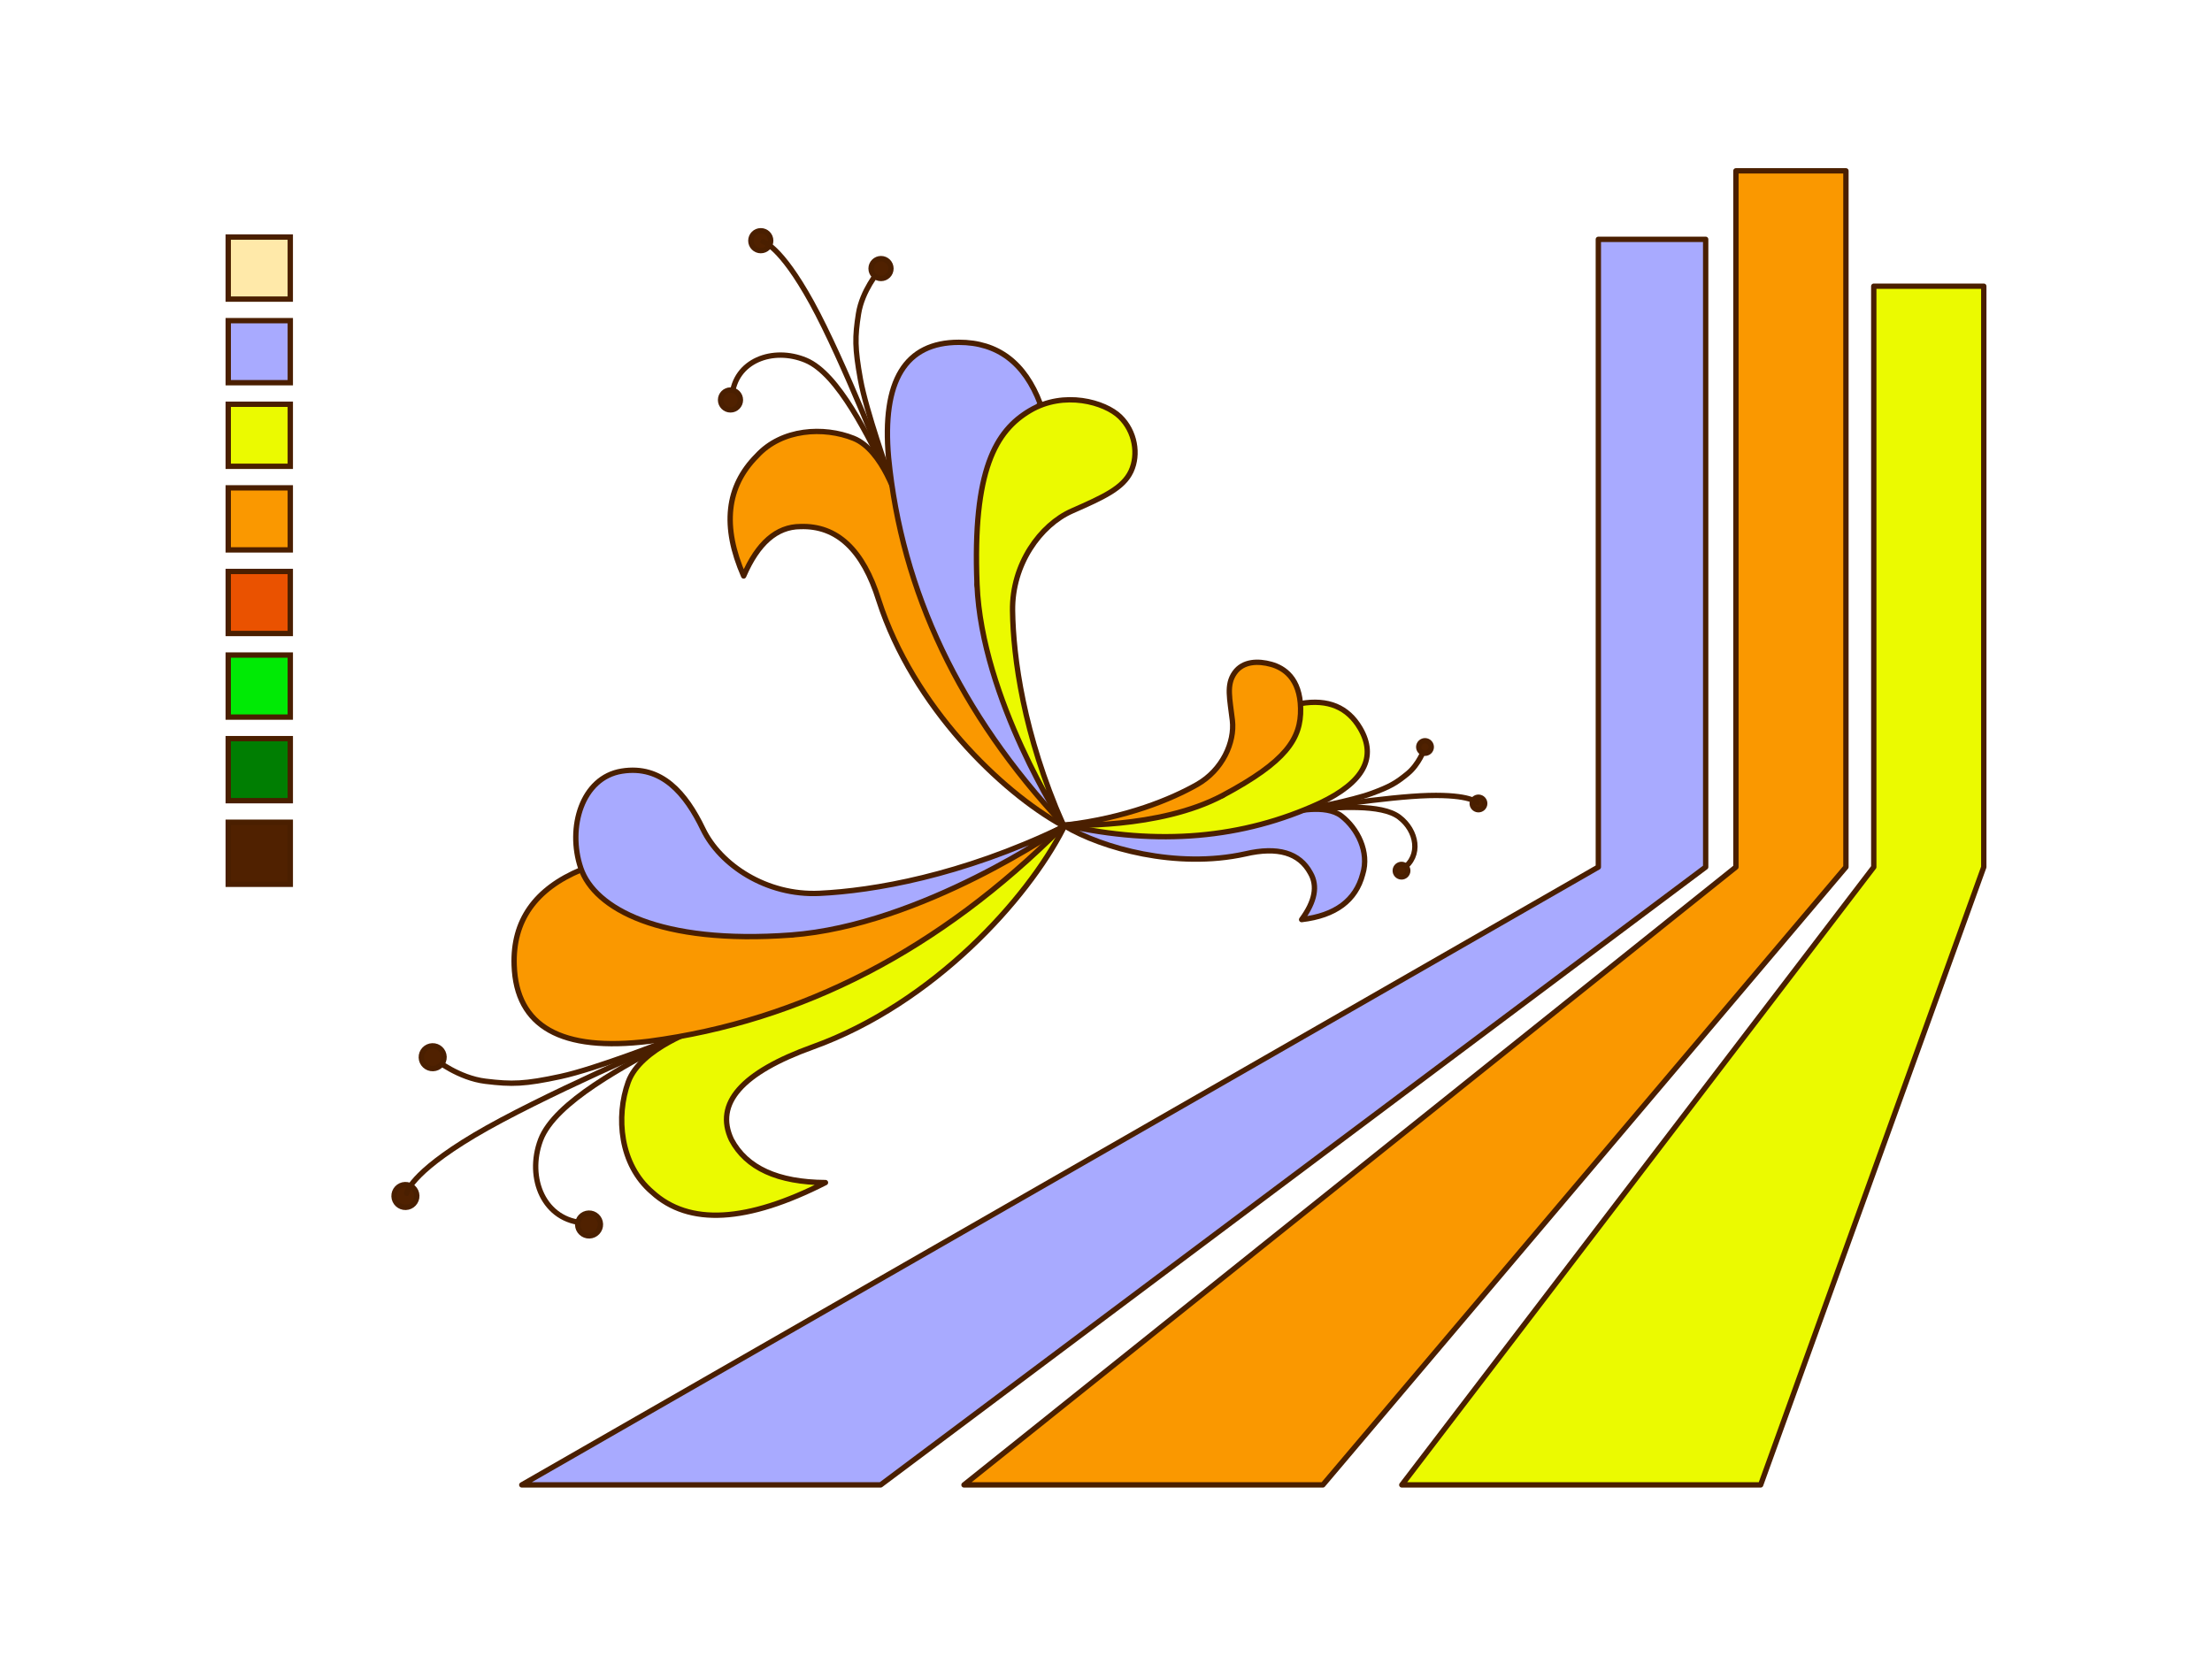
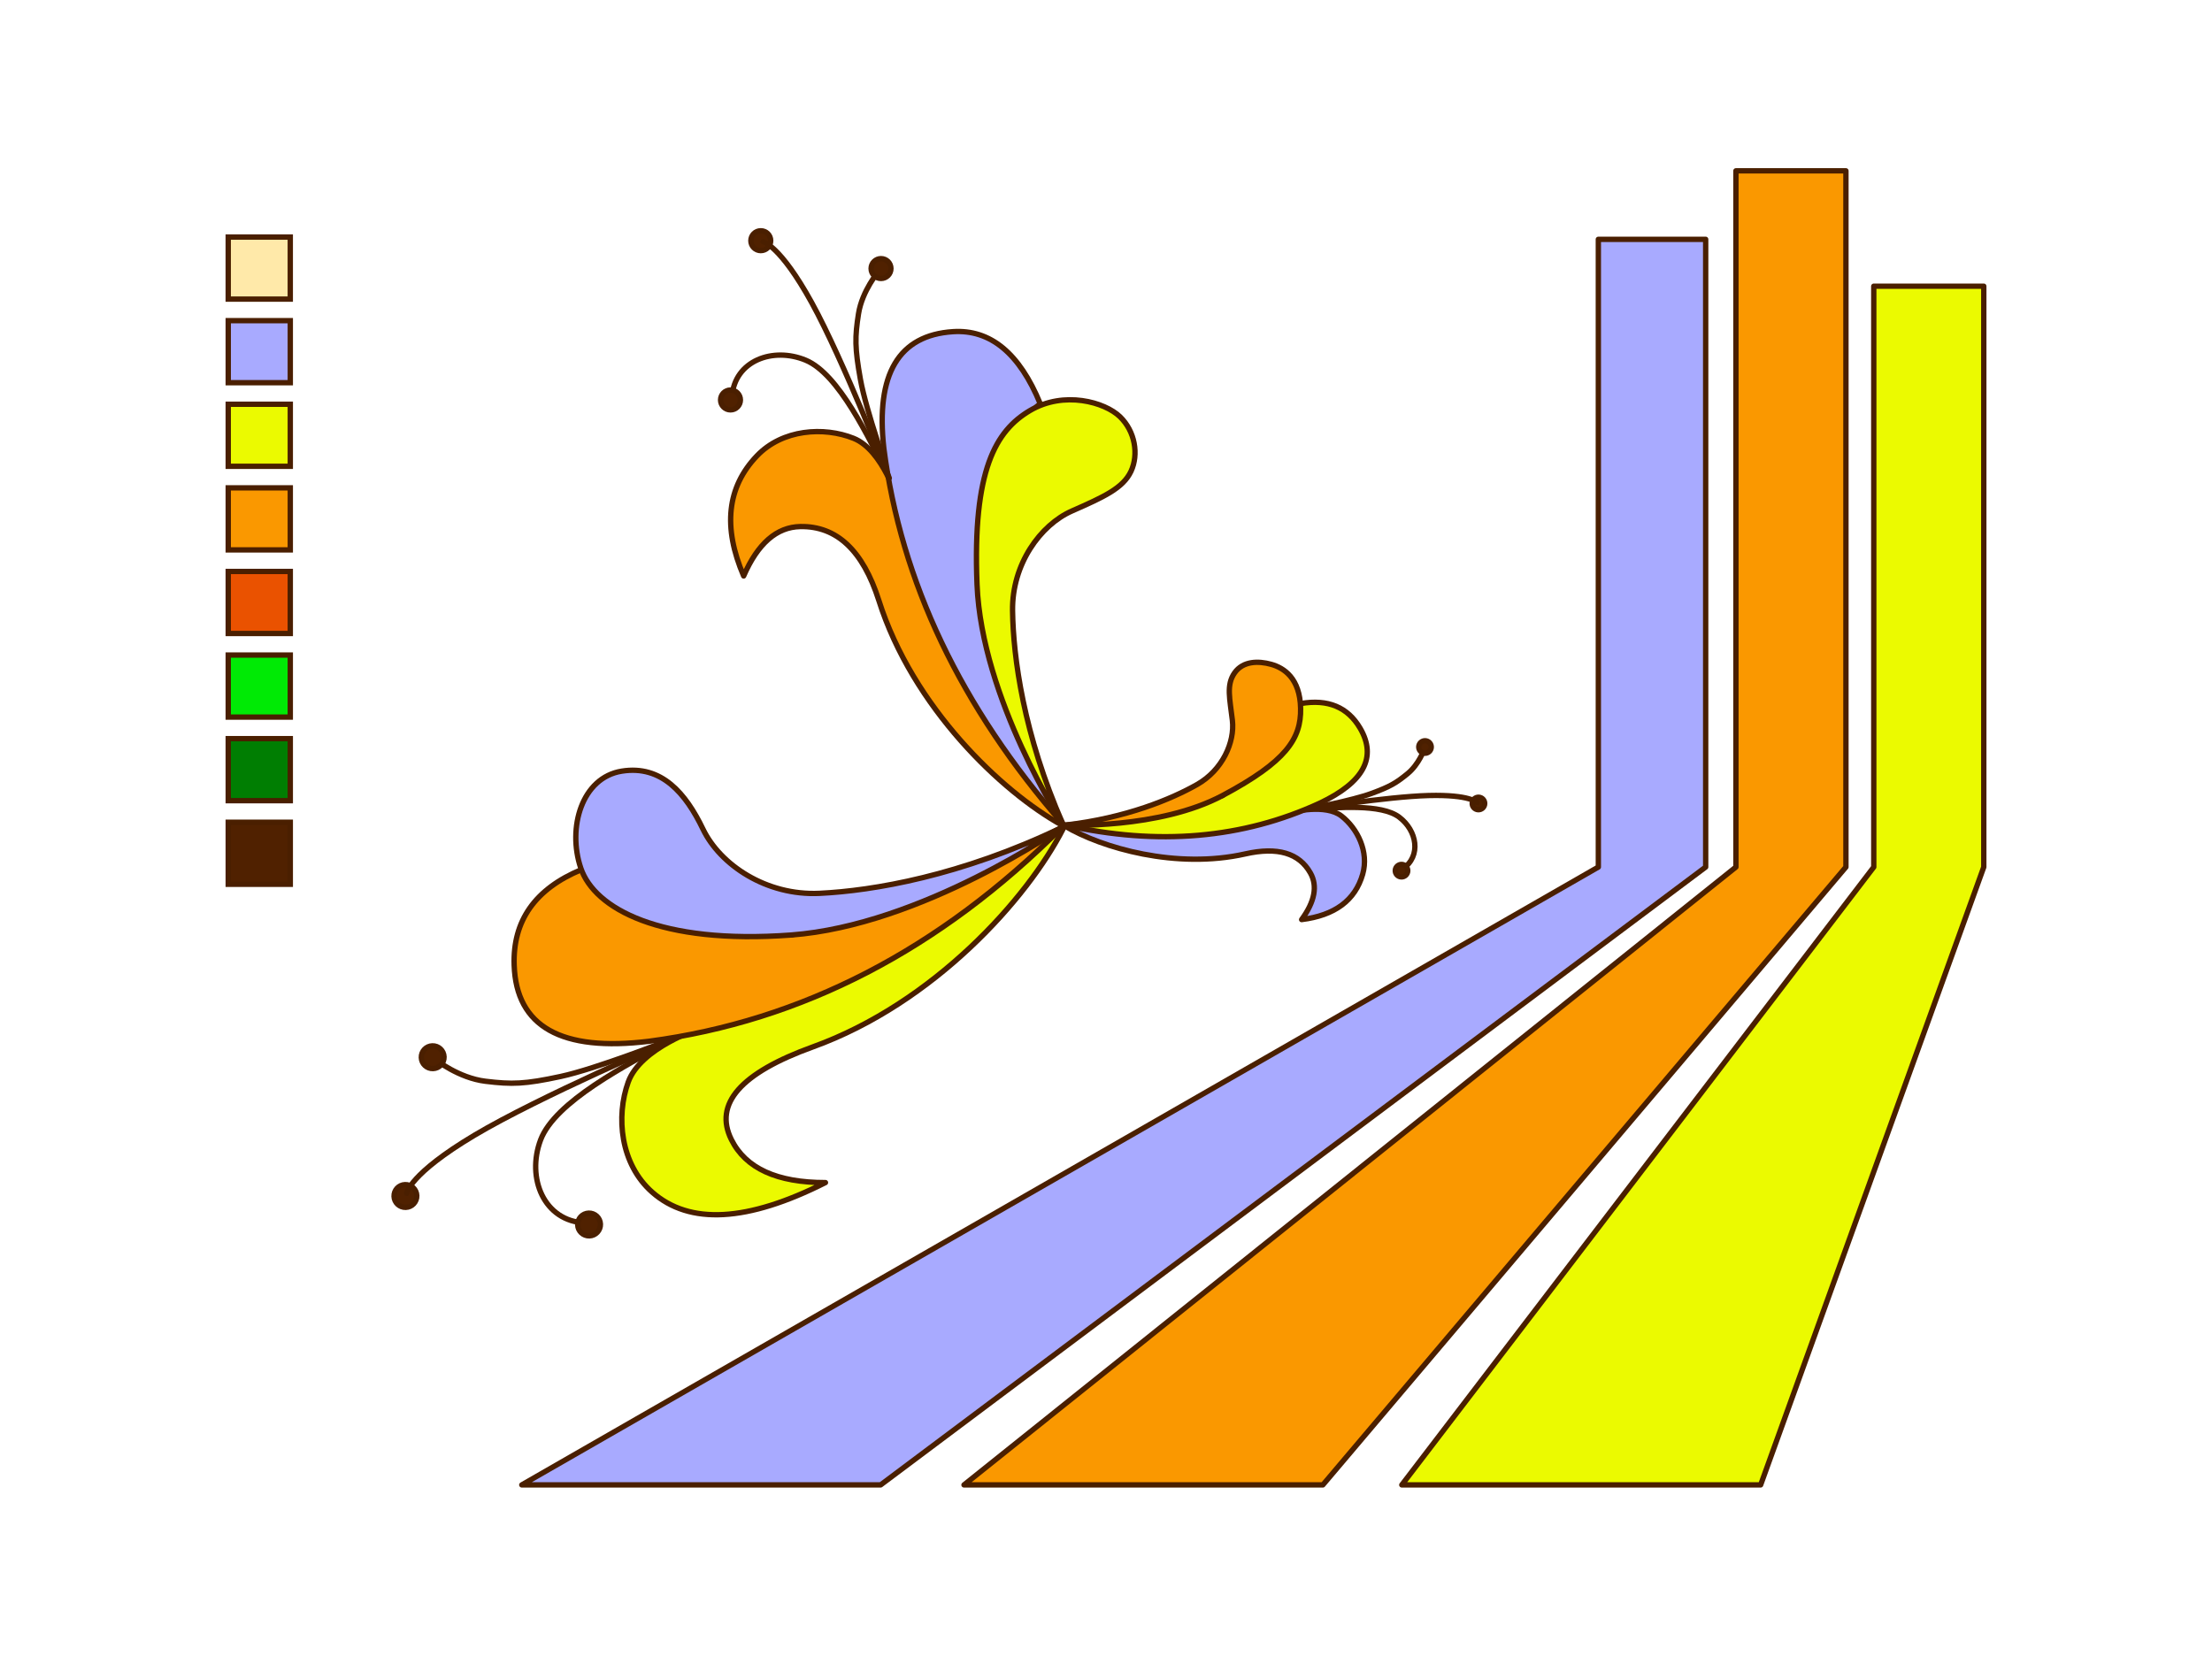
<svg xmlns="http://www.w3.org/2000/svg" width="100%" height="100%" version="1.1" style="stroke-linecap: round; stroke-linejoin: round; stroke-miterlimit: 20; background: rgba(255, 233, 169, 1);" viewBox="547.754 169.538 827.913 619.841">
-   <defs id="SvgjsDefs50430">
+   <defs id="SvgjsDefs1298">
    <locks id="locks" />
  </defs>
  <svg id="S-b0-a4ef62" style="overflow: visible; pointer-events: all;" data-disabled="false" data-hidden="false">
    <rect id="R-cb-a13742" width="23.226" height="23.226" style="stroke: rgb(74, 31, 0); stroke-opacity: 1; stroke-width: 2; fill: rgb(255, 233, 169); fill-opacity: 1;" stroke-linecap="butt" stroke-linejoin="miter" stroke-miterlimit="20" transform="matrix(1,0,0,1,633.1735,258.2862)" />
    <rect id="R-98-389cda" width="23.226" height="23.226" style="stroke: rgb(74, 31, 0); stroke-opacity: 1; stroke-width: 2; fill: rgb(168, 170, 255); fill-opacity: 1;" stroke-linecap="butt" stroke-linejoin="miter" stroke-miterlimit="20" transform="matrix(1,0,0,1,633.1785,289.5797)" />
    <rect id="R-06-09978f" width="23.226" height="23.226" style="stroke: rgb(74, 31, 0); stroke-opacity: 1; stroke-width: 2; fill: rgb(235, 250, 0); fill-opacity: 1;" stroke-linecap="butt" stroke-linejoin="miter" stroke-miterlimit="20" transform="matrix(1,0,0,1,633.1785,320.8754)" />
    <rect id="R-ab-9467c4" width="23.226" height="23.226" style="stroke: rgb(74, 31, 0); stroke-opacity: 1; stroke-width: 2; fill: rgb(250, 152, 0); fill-opacity: 1;" stroke-linecap="butt" stroke-linejoin="miter" stroke-miterlimit="20" transform="matrix(1,0,0,1,633.1785,352.1712)" />
    <rect id="R-d4-c0ef37" width="23.226" height="23.226" style="stroke: rgb(74, 31, 0); stroke-opacity: 1; stroke-width: 2; fill: rgb(234, 82, 0); fill-opacity: 1;" stroke-linecap="butt" stroke-linejoin="miter" stroke-miterlimit="20" transform="matrix(1,0,0,1,633.1785,383.4669)" />
    <rect id="R-a2-c4025b" width="23.226" height="23.226" style="stroke: rgb(74, 31, 0); stroke-opacity: 1; stroke-width: 2; fill: rgb(0, 234, 5); fill-opacity: 1;" stroke-linecap="butt" stroke-linejoin="miter" stroke-miterlimit="20" transform="matrix(1,0,0,1,633.1785,414.7627)" />
    <rect id="R-94-fbfa32" width="23.226" height="23.226" style="stroke: rgb(74, 31, 0); stroke-opacity: 1; stroke-width: 2; fill: rgb(0, 126, 2); fill-opacity: 1;" stroke-linecap="butt" stroke-linejoin="miter" stroke-miterlimit="20" transform="matrix(1,0,0,1,633.1785,446.0585)" />
    <rect id="R-17-8a19cc" width="23.226" height="23.226" style="stroke: rgb(74, 31, 0); stroke-opacity: 1; stroke-width: 2; fill: rgb(80, 33, 0); fill-opacity: 1;" stroke-linecap="butt" stroke-linejoin="miter" stroke-miterlimit="20" transform="matrix(1,0,0,1,633.1785,477.3542)" />
    <g id="G-a7-896fd2" transform="matrix(1,0,0,1,-882.9995,-123.2261)">
      <polygon id="P-d0-84b712" points="1324.633,518.279 1324.633,283.287 1364.805,283.287 1364.805,518.279 1056.009,749.579 921.697,749.579" style="stroke: rgb(74, 31, 0); stroke-opacity: 1; stroke-width: 2; fill: rgb(168, 170, 255); fill-opacity: 1;" transform="matrix(1,0,0,1,704.3527,99.0737)" />
      <polygon id="P-86-b3167d" points="1275.614,524.923 1275.614,264.287 1316.786,264.287 1316.786,524.923 1121.009,756.224 986.697,756.224" style="stroke: rgb(74, 31, 0); stroke-opacity: 1; stroke-width: 2px; fill: rgb(250, 152, 0); fill-opacity: 1;" transform="matrix(1,0,0,1,804.8649,92.42865)" />
      <polygon id="P-30-2cf561" points="1227.349,513.732 1227.349,296.287 1268.521,296.287 1268.521,513.732 1185.009,745.032 1050.697,745.032" style="stroke: rgb(74, 31, 0); stroke-opacity: 1; stroke-width: 2px; fill: rgb(235, 250, 0); fill-opacity: 1;" transform="matrix(1,0,0,1,904.7254,103.6204)" />
    </g>
  </svg>
  <svg id="S-ba-70dac7" style="overflow: visible; pointer-events: all;">
    <path id="P-81-040c24" d="M880.573 348.691C872.786 333.038 861.589 309.482 849.321 304.386S822.729 304.538 821.719 318.008 " style="stroke: rgb(74, 31, 0); stroke-opacity: 1; stroke-width: 2px; fill: rgb(80, 33, 0); fill-opacity: 0;" transform="matrix(1,0,0,1,0,0)" />
    <path id="P-45-04500a" d="M880.472 347.401S871.921 323.391 869.8 311.601S867.714 295.699 869.077 287.008S876.657 271.029 876.657 271.029S876.657 271.029 876.657 271.029 " style="stroke: rgb(74, 31, 0); stroke-opacity: 1; stroke-width: 2; fill: rgb(80, 33, 0); fill-opacity: 0;" transform="matrix(1,0,0,1,0,0)" />
    <circle id="C-50-bc2b3a" r="3.717" cx="0" cy="0" style="stroke: rgb(74, 31, 0); stroke-opacity: 1; stroke-width: 2; fill: rgb(80, 33, 0); fill-opacity: 1;" transform="matrix(1,0,0,1,832.5018,259.6413)" />
    <circle id="C-ab-5bf860" r="3.717" cx="0" cy="0" style="stroke: rgb(74, 31, 0); stroke-opacity: 1; stroke-width: 2; fill: rgb(80, 33, 0); fill-opacity: 1;" transform="matrix(1,0,0,1,877.5049,270.0737)" />
-     <path id="P-2e-0b2fed" d="M931.215 444.041S895.464 381.355 893.022 373.215S870.059 323.268 870.059 323.268S864.5 303.755 853.358 299.298S826.501 295.639 817.142 305.89Q800.05 323.059 812.204 350.825Q820.139 332.394 833.411 332.332Q853.981 331.604 862.785 359.94C875.687 399.967 908.888 431.683 931.215 444.041 " style="stroke: rgb(74, 31, 0); stroke-opacity: 1; stroke-width: 2px; fill: rgb(250, 152, 0); fill-opacity: 1;" transform="matrix(1,0,0,1,13.88794,34.33148)" />
-     <path id="P-50-c207ee" d="M945.56 477.996Q887.724 416.098 880.326 340.878Q876.527 297.688 906.646 297.688Q928.409 297.688 937.092 320.662Q923.435 337.092 913.437 388.332Q921.096 427.49 945.56 477.996 " style="stroke: rgb(74, 31, 0); stroke-opacity: 1; stroke-width: 2px; fill: rgb(168, 170, 255); fill-opacity: 1;" transform="matrix(1,0,0,1,0,0)" />
+     <path id="P-2e-0b2fed" d="M931.215 444.041S895.464 381.355 893.022 373.215S870.059 323.268 870.059 323.268S864.5 303.755 853.358 299.298S826.72 295.844 817.142 305.89Q800.424 323.424 812.204 350.825Q820.141 332.584 833.411 332.332Q853.839 331.944 862.785 359.94C875.474 400.034 908.888 431.683 931.215 444.041 " style="stroke: rgb(74, 31, 0); stroke-opacity: 1; stroke-width: 2px; fill: rgb(250, 152, 0); fill-opacity: 1;" transform="matrix(1,0,0,1,13.88794,34.33148)" />
+     <path id="P-50-c207ee" d="M945.56 477.996Q888.23 412.293 878.553 337.332Q873.915 295.695 904.43 293.699Q925.431 292.326 937.092 320.662Q918.452 335.318 918.756 387.889Q918.765 427.789 945.56 477.996 " style="stroke: rgb(74, 31, 0); stroke-opacity: 1; stroke-width: 2px; fill: rgb(168, 170, 255); fill-opacity: 1;" transform="matrix(1,0,0,1,0,0)" />
    <path id="P-e3-0200bc" d="M945.56 477.996S915.148 431.174 913.437 388.332S920.461 330.792 933.242 323.235S961.306 320.077 966.949 325.547S974.023 339.637 971.068 345.973S960.801 355.614 948.976 360.822S926.489 380.755 926.736 398.166S930.823 444.433 945.56 477.996 " style="stroke: rgb(74, 31, 0); stroke-opacity: 1; stroke-width: 2; fill: rgb(235, 250, 0); fill-opacity: 1;" transform="matrix(1,0,0,1,0,0)" />
    <path id="P-a3-caa510" d="M880.595 348.509S863.479 304.47 851.562 282.83S833.337 260.05 833.337 260.05 " style="stroke: rgb(74, 31, 0); stroke-opacity: 1; stroke-width: 2; fill: rgb(80, 33, 0); fill-opacity: 0;" />
    <circle id="C-55-b832e7" r="3.717" cx="0" cy="0" style="stroke: rgb(74, 31, 0); stroke-opacity: 1; stroke-width: 2; fill: rgb(80, 33, 0); fill-opacity: 1;" transform="matrix(1,0,0,1,821.1646,319.2663)" />
    <g id="G-ac-61aff3">
      <circle id="C-44-cca6ca" r="2.342" cx="0" cy="0" style="stroke: rgb(74, 31, 0); stroke-opacity: 1; stroke-width: 2; fill: rgb(80, 33, 0); fill-opacity: 1;" transform="matrix(0.5056105,0.8627618,-0.8627618,0.5056105,1101.116,470.3251)" />
      <path id="P-19-ee8cde" d="M833.337 315.781S844.12 288.036 851.629 274.402S863.111 260.05 863.111 260.05 " style="stroke: rgb(74, 31, 0); stroke-opacity: 1; stroke-width: 2; fill: rgb(80, 33, 0); fill-opacity: 0;" transform="matrix(0.5056105,0.8627618,-0.8627618,0.5056105,888.5904,-406.1418)" />
      <path id="P-95-0eb97e" d="M821.719 331.59C826.625 321.728 833.68 306.888 841.408 303.677S858.162 303.773 858.799 312.259 " style="stroke: rgb(74, 31, 0); stroke-opacity: 1; stroke-width: 2px; fill: rgb(80, 33, 0); fill-opacity: 0;" transform="matrix(0.5056105,0.8627618,-0.8627618,0.5056105,908.0125,-404.0417)" />
      <path id="P-f0-f232aa" d="M868.119 319.145S873.506 304.018 874.843 296.59S876.157 286.572 875.298 281.096S870.522 271.029 870.522 271.029S870.522 271.029 870.522 271.029 " style="stroke: rgb(74, 31, 0); stroke-opacity: 1; stroke-width: 2; fill: rgb(80, 33, 0); fill-opacity: 0;" transform="matrix(0.5056105,0.8627618,-0.8627618,0.5056105,874.5485,-438.1369)" />
      <circle id="C-cb-ba349c" r="2.342" cx="0" cy="0" style="stroke: rgb(74, 31, 0); stroke-opacity: 1; stroke-width: 2; fill: rgb(80, 33, 0); fill-opacity: 1;" transform="matrix(0.5056105,0.8627618,-0.8627618,0.5056105,1081.109,449.1863)" />
-       <path id="P-86-530e9d" d="M807.153 389.537S829.677 350.043 831.215 344.914S845.683 313.447 845.683 313.447S849.185 301.153 856.204 298.345S873.125 296.04 879.022 302.498Q889.79 313.315 882.133 330.808Q877.133 319.196 868.772 319.157Q855.812 318.698 850.266 336.551C842.137 361.768 821.219 381.75 807.153 389.537 " style="stroke: rgb(74, 31, 0); stroke-opacity: 1; stroke-width: 2; fill: rgb(168, 170, 255); fill-opacity: 1;" transform="matrix(0.5056105,0.8627618,-0.8627618,0.5056105,874.3253,-414.539)" />
+       <path id="P-86-530e9d" d="M807.153 389.537S829.677 350.043 831.215 344.914S845.683 313.447 845.683 313.447S849.185 301.153 856.204 298.345S872.987 296.169 879.022 302.498Q889.554 313.545 882.133 330.808Q877.132 319.318 868.772 319.157Q855.876 318.909 850.266 336.551C842.236 361.8 821.219 381.75 807.153 389.537 " style="stroke: rgb(74, 31, 0); stroke-opacity: 1; stroke-width: 2; fill: rgb(168, 170, 255); fill-opacity: 1;" transform="matrix(0.5056105,0.8627618,-0.8627618,0.5056105,874.3253,-414.539)" />
      <path id="P-c6-85380f" d="M879.9 411.286Q916.338 372.289 920.999 324.899Q923.393 297.688 904.417 297.688Q890.706 297.688 885.235 312.163Q893.84 322.513 900.139 354.796Q895.313 379.466 879.9 411.286 " style="stroke: rgb(74, 31, 0); stroke-opacity: 1; stroke-width: 2px; fill: rgb(235, 250, 0); fill-opacity: 1;" transform="matrix(0.5056105,0.8627618,-0.8627618,0.5056105,856.3674,-488.6681)" />
      <path id="P-9c-d023e8" d="M930.81 419.095S949.97 389.596 951.048 362.604S947.544 326.499 937.688 320.968S921.436 318.67 917.88 322.116S911.405 330.533 913.71 335.574S921.207 341.991 928.658 345.272S942.825 357.83 942.669 368.8S940.094 397.949 930.81 419.095 " style="stroke: rgb(74, 31, 0); stroke-opacity: 1; stroke-width: 2px; fill: rgb(250, 152, 0); fill-opacity: 1;" transform="matrix(0.5056105,0.8627618,-0.8627618,0.5056105,837.364,-536.5386)" />
      <circle id="C-04-f4157b" r="2.342" cx="0" cy="0" style="stroke: rgb(74, 31, 0); stroke-opacity: 1; stroke-width: 2; fill: rgb(80, 33, 0); fill-opacity: 1;" transform="matrix(0.5056105,0.8627618,-0.8627618,0.5056105,1072.317,495.4807)" />
    </g>
    <path id="P-e3-9b5c27" d="M882.276 358.553S872.476 331.037 870.045 317.526S867.655 299.301 869.217 289.341S877.904 271.029 877.904 271.029S877.904 271.029 877.904 271.029 " style="stroke: rgb(74, 31, 0); stroke-opacity: 1; stroke-width: 2; fill: rgb(80, 33, 0); fill-opacity: 0;" transform="matrix(-0.03381522,-0.9994282,0.9994282,-0.03381522,469.6394,1452.819)" />
    <circle id="C-56-a37733" r="4.26" cx="0" cy="0" style="stroke: rgb(74, 31, 0); stroke-opacity: 1; stroke-width: 2; fill: rgb(80, 33, 0); fill-opacity: 1;" transform="matrix(-0.03381522,-0.9994282,0.9994282,-0.03381522,699.4949,617.2683)" />
    <circle id="C-f6-99bccb" r="4.26" cx="0" cy="0" style="stroke: rgb(74, 31, 0); stroke-opacity: 1; stroke-width: 2; fill: rgb(80, 33, 0); fill-opacity: 1;" transform="matrix(-0.03381522,-0.9994282,0.9994282,-0.03381522,709.7002,565.318)" />
    <path id="P-45-4cdba0" d="M887.496 361.427S867.881 310.957 854.223 286.157S833.337 260.05 833.337 260.05 " style="stroke: rgb(74, 31, 0); stroke-opacity: 1; stroke-width: 2; fill: rgb(80, 33, 0); fill-opacity: 0;" transform="matrix(-0.03381522,-0.9994282,0.9994282,-0.03381522,468.2087,1457.95)" />
    <path id="P-ad-a16621" d="M889.168 355.441C880.243 337.501 867.411 310.506 853.352 304.666S822.877 304.84 821.719 320.277 " style="stroke: rgb(74, 31, 0); stroke-opacity: 1; stroke-width: 2px; fill: rgb(80, 33, 0); fill-opacity: 0;" transform="matrix(-0.03381522,-0.9994282,0.9994282,-0.03381522,474.4576,1459.436)" />
-     <path id="P-82-cb9afe" d="M949.332 465.555S908.361 393.715 905.562 384.385S879.246 327.145 879.246 327.145S872.874 304.782 860.106 299.674S829.326 295.481 818.601 307.228Q799 327.262 819.985 372.176Q821.056 345.426 837.245 337.532Q857.876 328.743 870.909 369.172C885.695 415.044 923.745 451.392 949.332 465.555 " style="stroke: rgb(74, 31, 0); stroke-opacity: 1; stroke-width: 2px; fill: rgb(235, 250, 0); fill-opacity: 1;" transform="matrix(-0.03381522,-0.9994282,0.9994282,-0.03381522,512.4748,1444.353)" />
+     <path id="P-82-cb9afe" d="M949.332 465.555S908.361 393.715 905.562 384.385S879.246 327.145 879.246 327.145S872.874 304.782 860.106 299.674S829.527 295.668 818.601 307.228Q799.349 327.597 819.985 372.176Q820.861 345.011 837.245 337.532Q857.674 328.211 870.909 369.172C885.727 415.033 923.745 451.392 949.332 465.555 " style="stroke: rgb(74, 31, 0); stroke-opacity: 1; stroke-width: 2px; fill: rgb(235, 250, 0); fill-opacity: 1;" transform="matrix(-0.03381522,-0.9994282,0.9994282,-0.03381522,512.4748,1444.353)" />
    <path id="P-08-6b447b" d="M955.148 504.327Q888.866 433.389 880.388 347.185Q876.034 297.688 910.552 297.688Q935.493 297.688 945.444 324.017Q929.793 342.846 918.334 401.569Q927.112 446.446 955.148 504.327 " style="stroke: rgb(74, 31, 0); stroke-opacity: 1; stroke-width: 2px; fill: rgb(250, 152, 0); fill-opacity: 1;" transform="matrix(-0.03381522,-0.9994282,0.9994282,-0.03381522,473.4723,1450.968)" />
    <circle id="C-20-77930a" r="4.26" cx="0" cy="0" style="stroke: rgb(74, 31, 0); stroke-opacity: 1; stroke-width: 2; fill: rgb(80, 33, 0); fill-opacity: 1;" transform="matrix(-0.03381522,-0.9994282,0.9994282,-0.03381522,768.2275,627.9427)" />
    <path id="P-eb-2eadf4" d="M950.274 501.245S915.42 447.586 913.46 398.487S925.881 325.362 941.153 320.761S975.036 322.277 976.921 337.318S967.741 360.991 954.189 366.959S928.418 389.803 928.701 409.757S933.385 462.781 950.274 501.245 " style="stroke: rgb(74, 31, 0); stroke-opacity: 1; stroke-width: 2px; fill: rgb(168, 170, 255); fill-opacity: 1;" transform="matrix(-0.03381522,-0.9994282,0.9994282,-0.03381522,476.3876,1445.992)" />
  </svg>
</svg>
